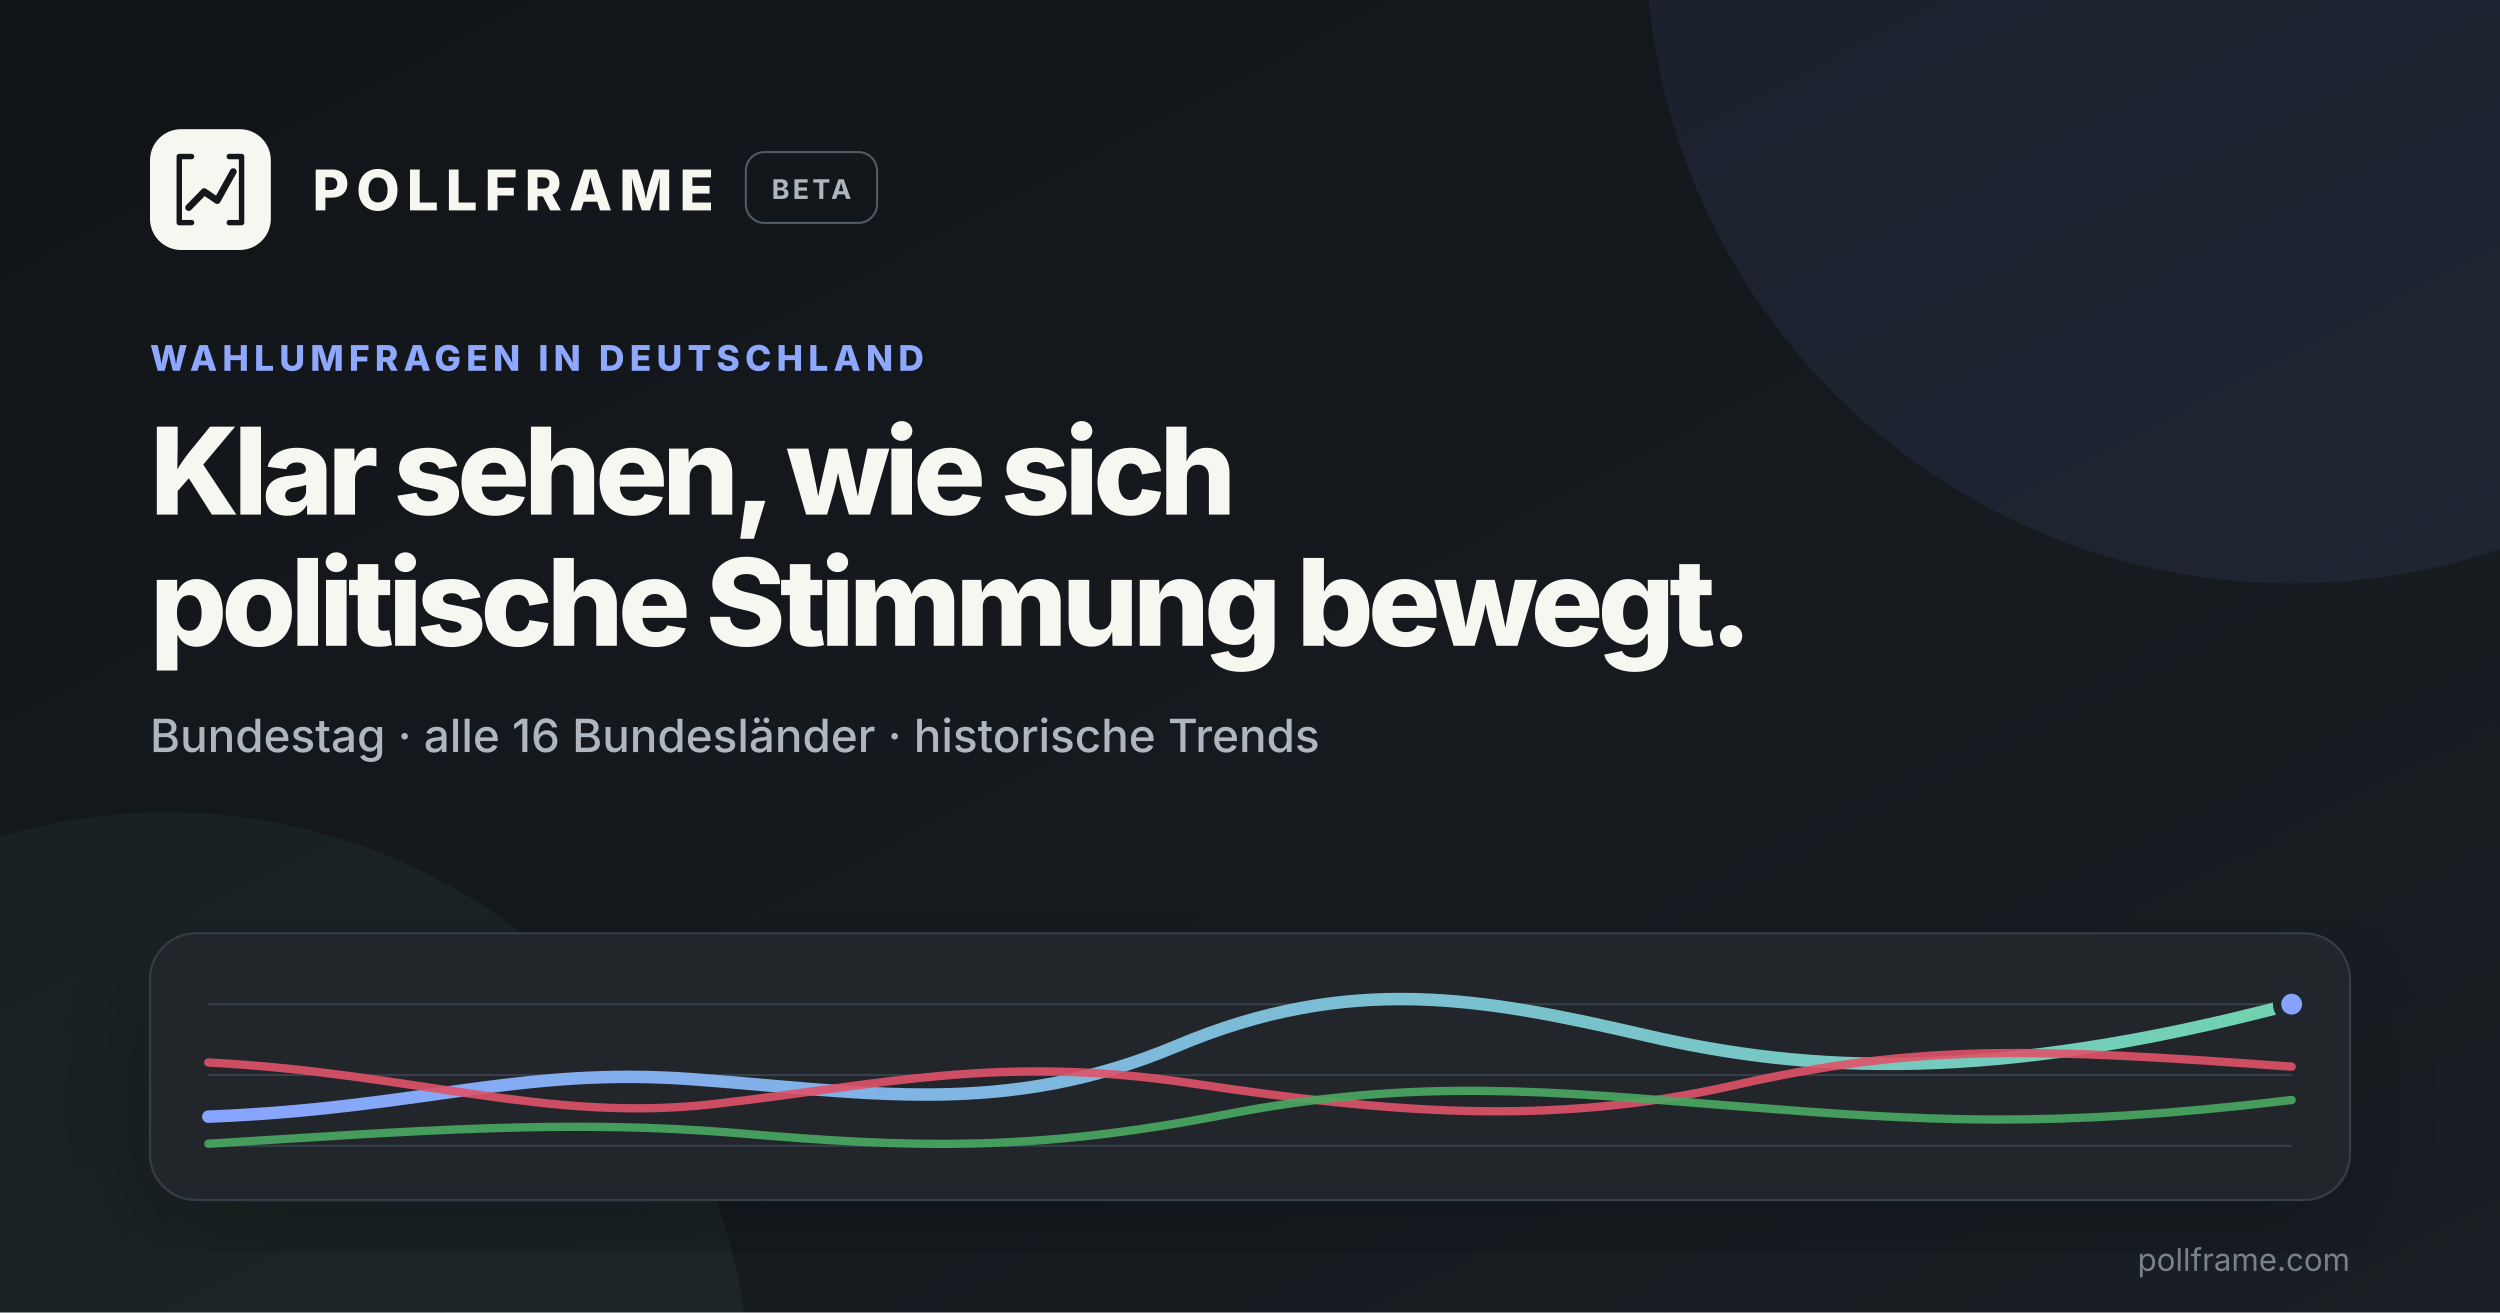
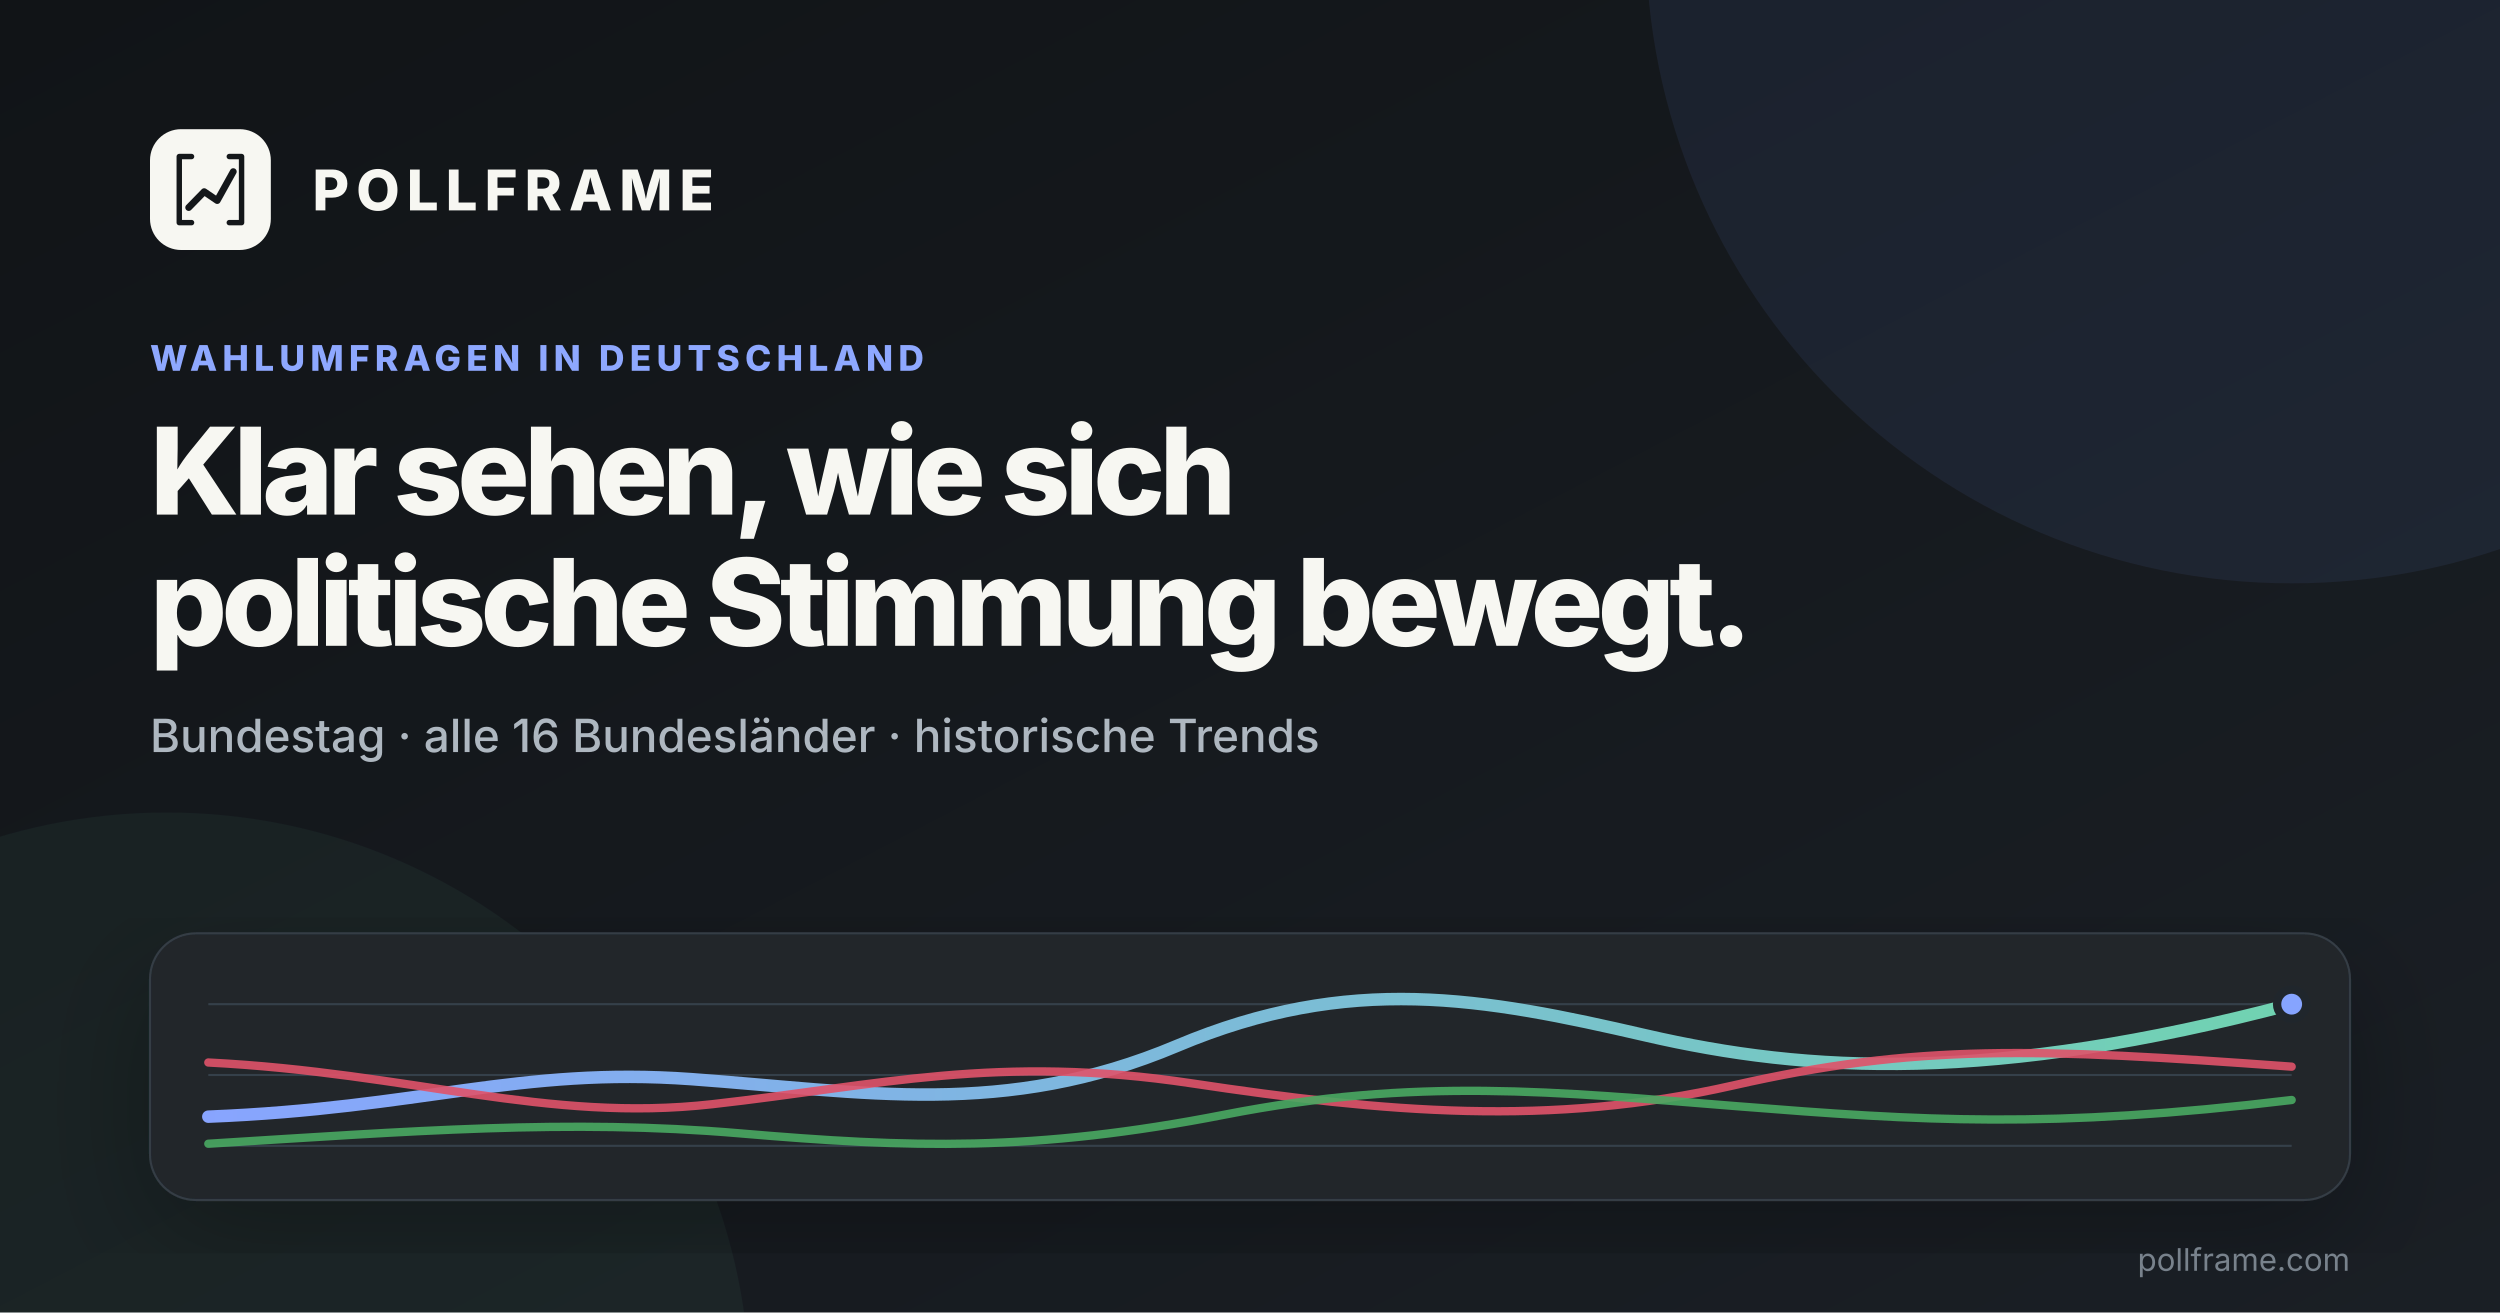
<svg xmlns="http://www.w3.org/2000/svg" width="1200" height="630" viewBox="0 0 1200 630" role="img" aria-labelledby="title desc">
  <defs>
    <linearGradient id="background" x1="0" y1="0" x2="1" y2="1">
      <stop offset="0" stop-color="#111417" />
      <stop offset="1" stop-color="#1a1f25" />
    </linearGradient>
    <linearGradient id="accent" x1="0" y1="0" x2="1" y2="0">
      <stop offset="0" stop-color="#88a4ff" />
      <stop offset="1" stop-color="#70d3b0" />
    </linearGradient>
    <filter id="shadow" x="-20%" y="-20%" width="140%" height="140%">
      <feDropShadow dx="0" dy="18" stdDeviation="28" flood-color="#000" flood-opacity=".28" />
    </filter>
    <style>
      text { font-family: Inter, ui-sans-serif, -apple-system, BlinkMacSystemFont, "Segoe UI", sans-serif; }
    </style>
  </defs>
  <rect width="1200" height="630" fill="url(#background)" />
  <circle cx="1100" cy="-30" r="310" fill="#7997ff" opacity=".08" />
  <circle cx="80" cy="670" r="280" fill="#65c4a2" opacity=".055" />
  <g transform="translate(72 62)">
    <rect width="58" height="58" rx="14.95" fill="#f7f7f2" />
    <g transform="scale(1.8125)">
      <path d="M11 7.25H7.75v17.5H11M21 7.25h3.25v17.5H21" fill="none" stroke="#14171a" stroke-linecap="round" stroke-linejoin="round" stroke-width="1.438" />
      <path d="m10.25 20.75 4.1-4.2 3.45 2.35 4.25-7.65" fill="none" stroke="#14171a" stroke-linecap="round" stroke-linejoin="round" stroke-width="1.812" />
    </g>
    <text x="78" y="39" fill="#f7f7f2" font-size="27" font-weight="760" letter-spacing="3.4">POLLFRAME</text>
-     <rect x="286" y="11" width="63" height="34" rx="9" fill="none" stroke="#525a63" />
-     <text x="317.5" y="33.5" fill="#aeb7c0" font-size="13" font-weight="700" text-anchor="middle" letter-spacing="1.5">BETA</text>
  </g>
  <g transform="translate(72 178)">
    <text fill="#8ea8ff" font-size="17" font-weight="760" letter-spacing="2.5">WAHLUMFRAGEN IN DEUTSCHLAND</text>
    <text y="69" fill="#f7f7f2" font-size="58" font-weight="760" letter-spacing="-2.7">Klar sehen, wie sich</text>
    <text y="132" fill="#f7f7f2" font-size="58" font-weight="760" letter-spacing="-2.7">politische Stimmung bewegt.</text>
    <text y="183" fill="#aeb7c0" font-size="22" font-weight="470">Bundestag · alle 16 Bundesländer · historische Trends</text>
  </g>
  <g transform="translate(72 448)">
    <rect width="1056" height="128" rx="22" fill="#20262c" stroke="#353d45" filter="url(#shadow)" />
    <g stroke="#35404a" stroke-width="1">
      <line x1="28" x2="1028" y1="34" y2="34" />
      <line x1="28" x2="1028" y1="68" y2="68" />
      <line x1="28" x2="1028" y1="102" y2="102" />
    </g>
    <path d="M28 88 C130 84 177 64 260 70 S410 89 493 54 S640 31 718 49 S884 72 1028 34" fill="none" stroke="url(#accent)" stroke-linecap="round" stroke-width="6" />
    <path d="M28 62 C126 67 190 91 270 82 S407 58 500 72 S672 93 760 73 S905 55 1028 64" fill="none" stroke="#e05269" stroke-linecap="round" stroke-width="4" opacity=".9" />
    <path d="M28 101 C125 95 201 89 283 96 S424 105 516 87 S674 76 762 83 S912 94 1028 80" fill="none" stroke="#49a862" stroke-linecap="round" stroke-width="4" opacity=".9" />
    <circle cx="1028" cy="34" r="7" fill="#86a4ff" stroke="#20262c" stroke-width="4" />
  </g>
  <text x="1128" y="610" fill="#78828c" font-size="15" text-anchor="end">pollframe.com</text>
</svg>
